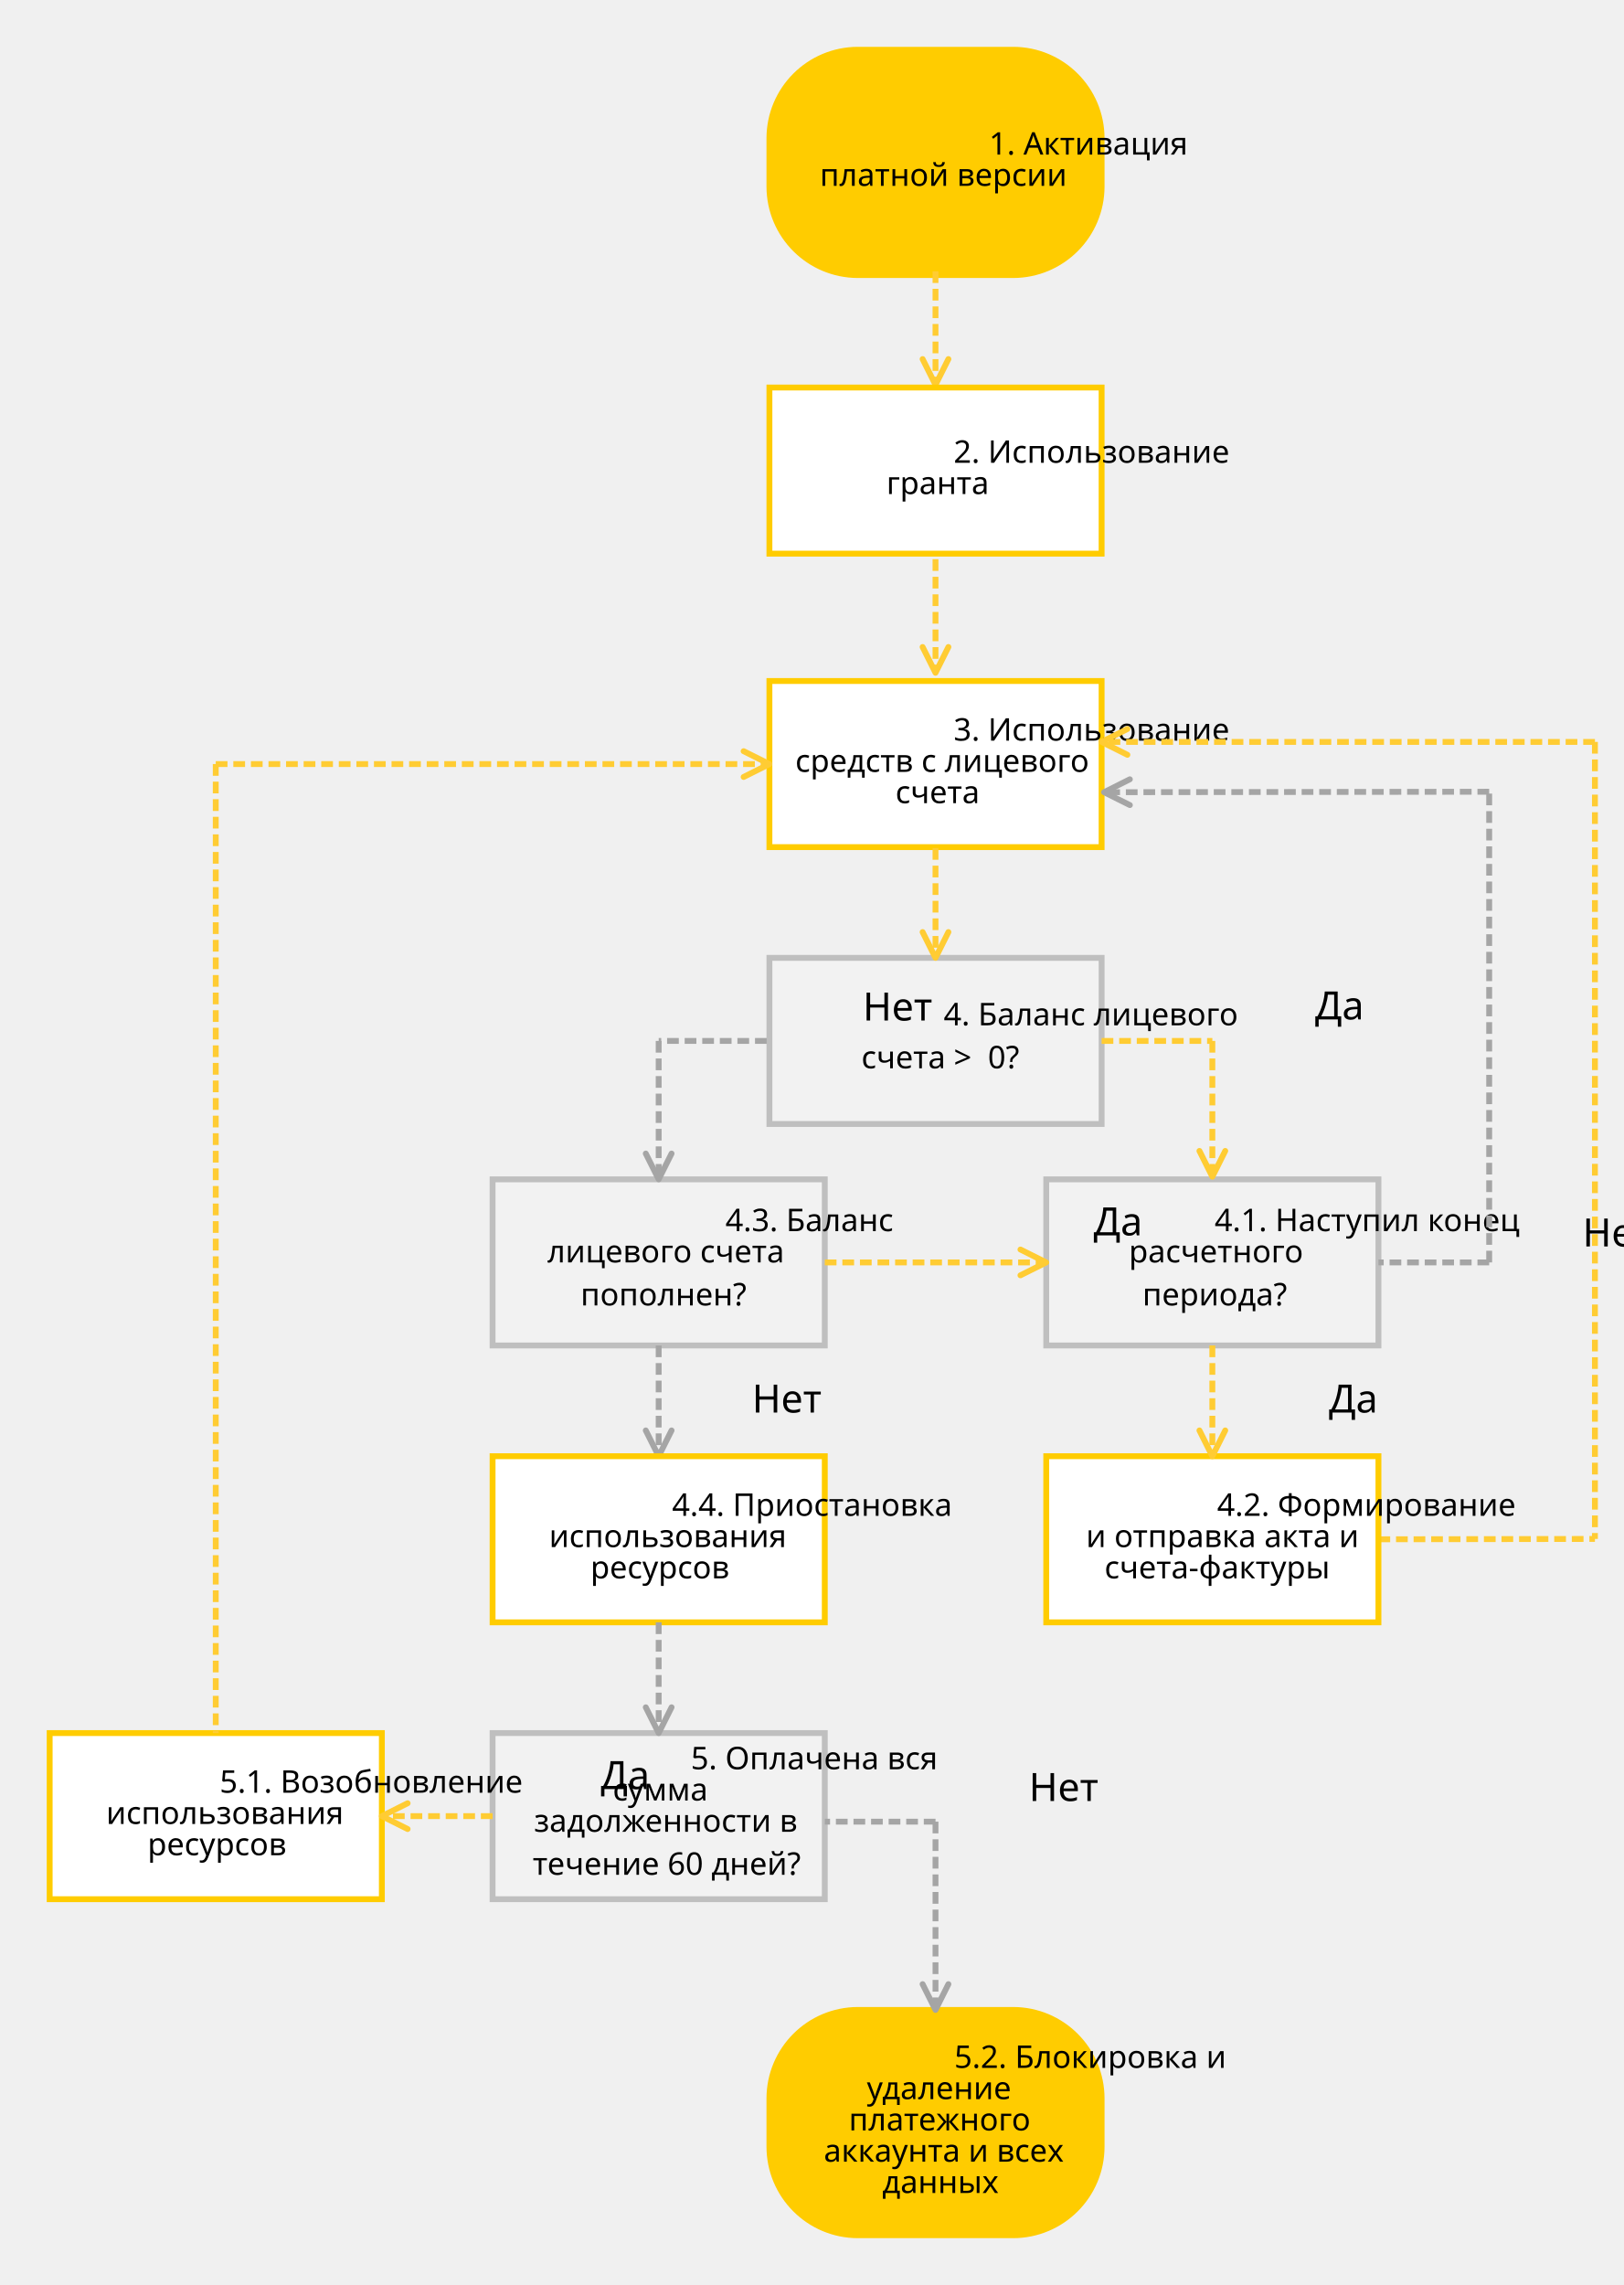
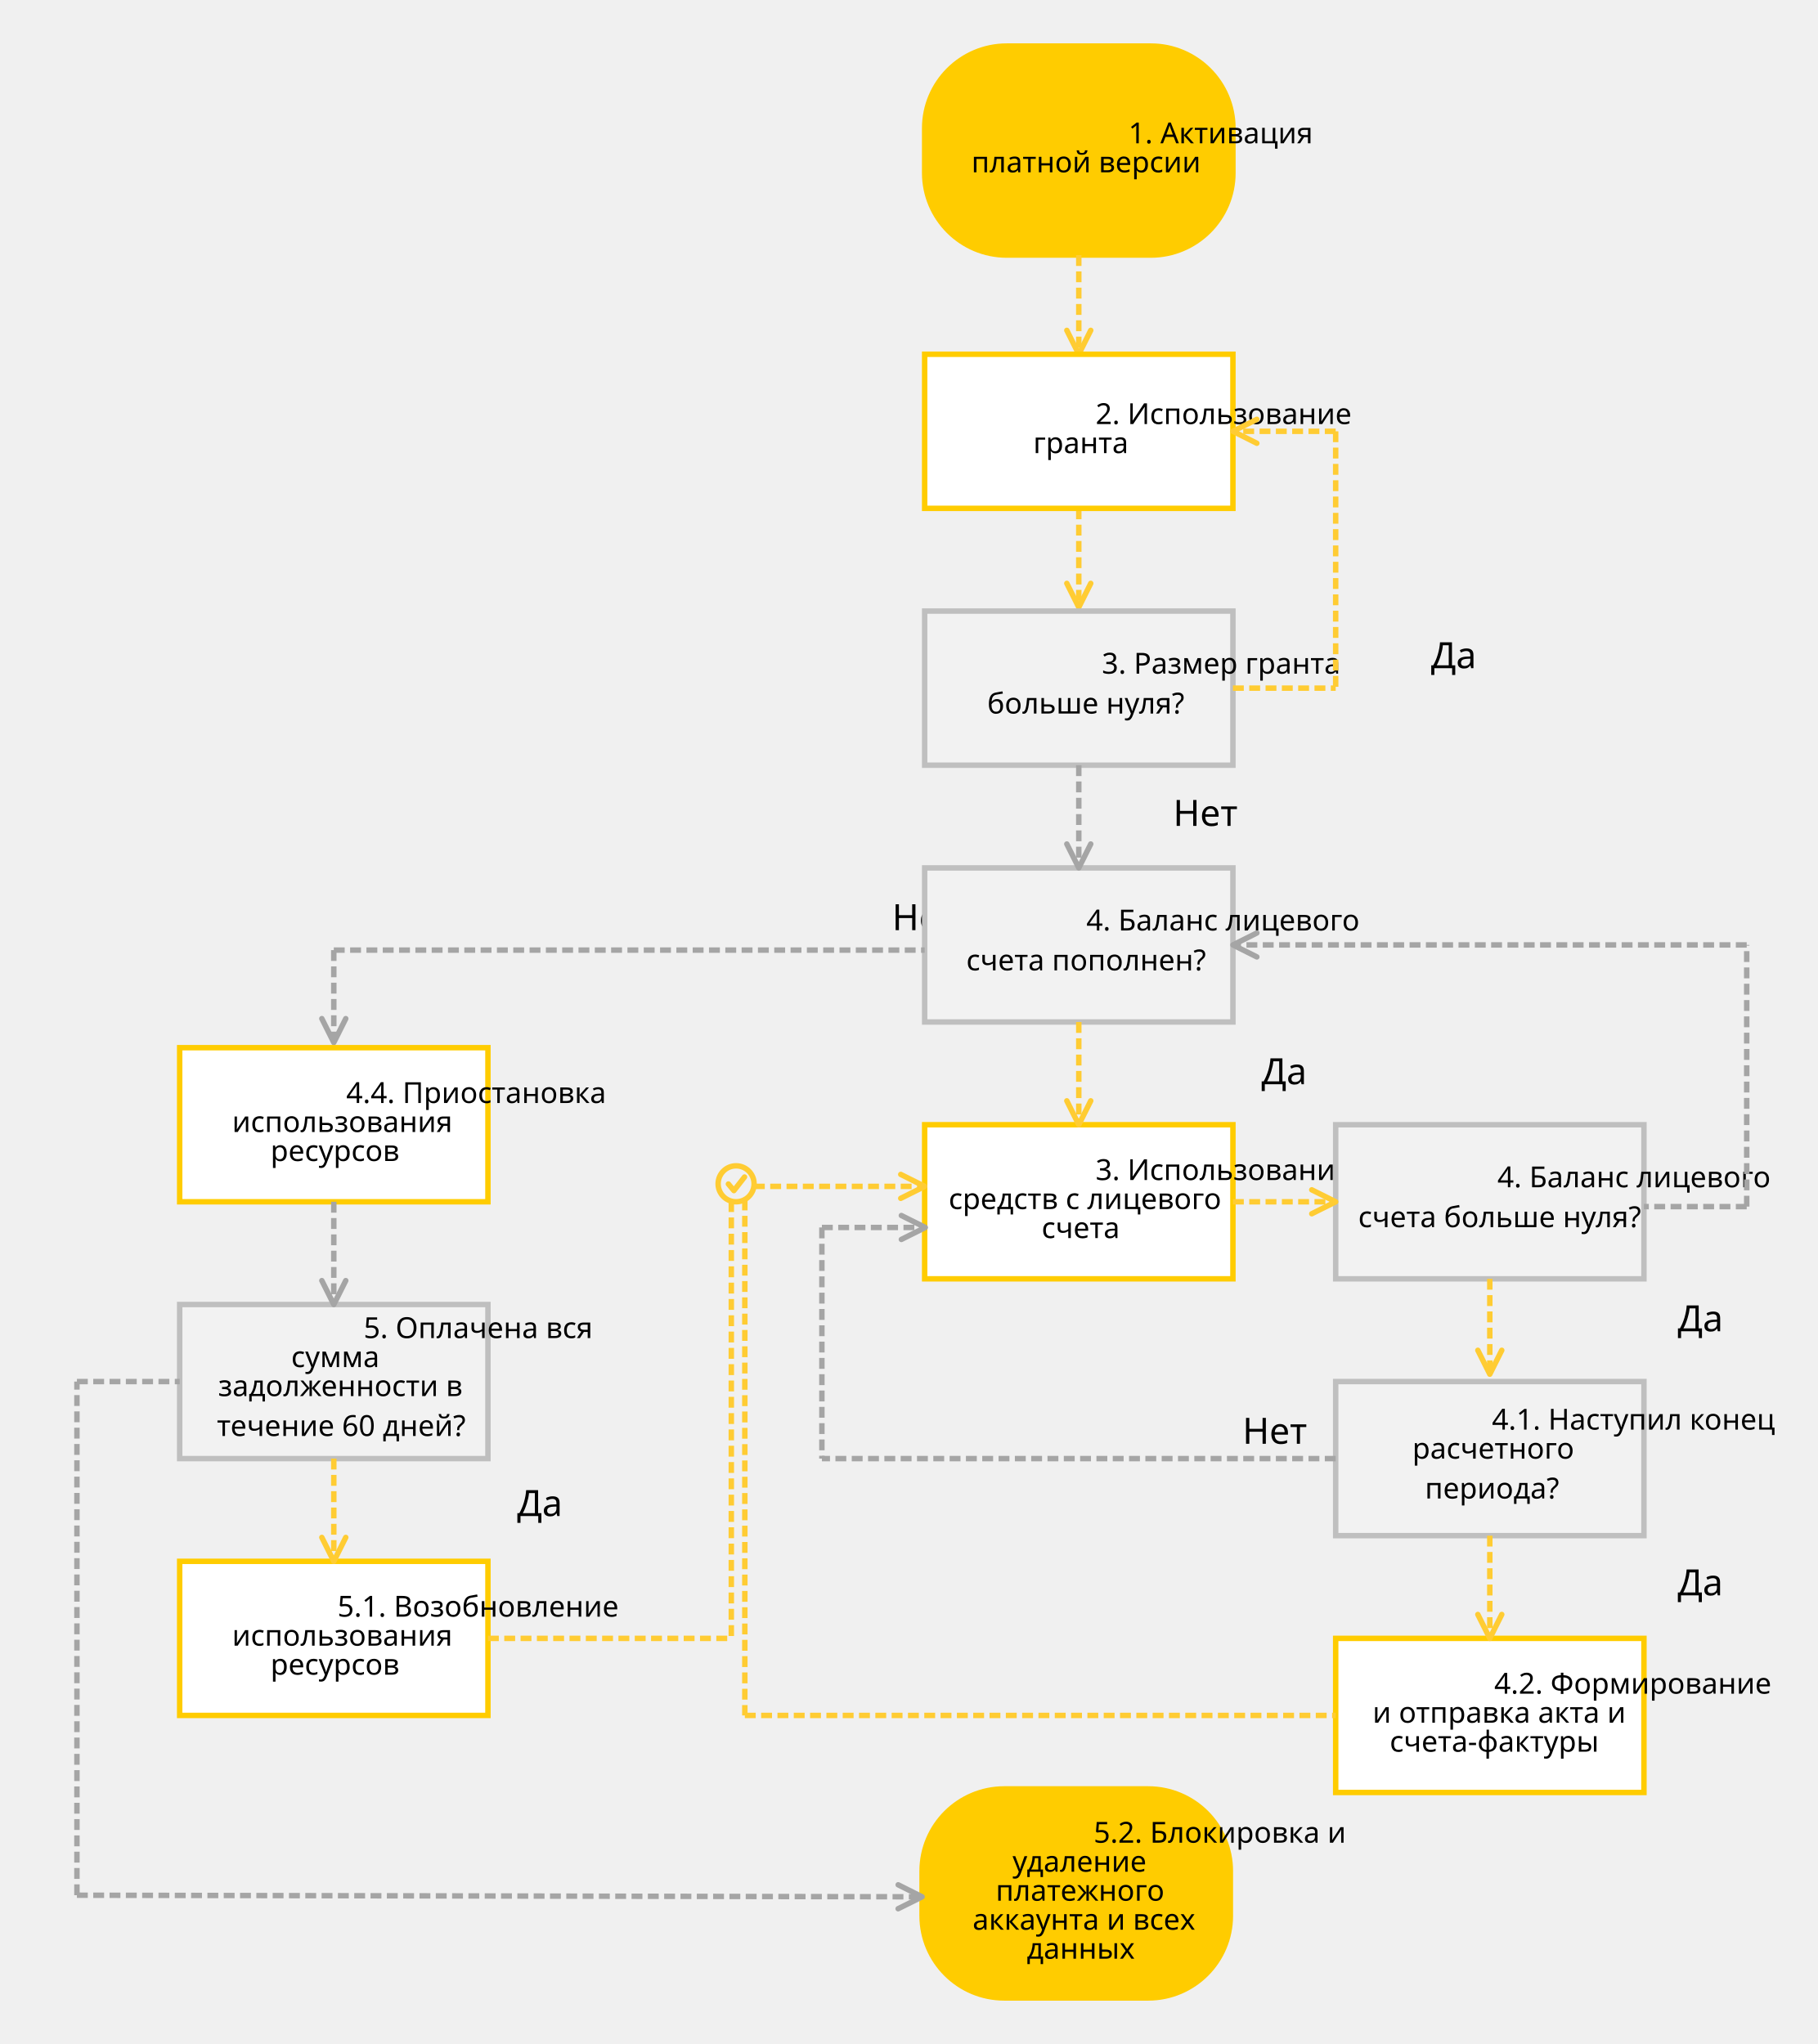
- <svg xmlns="http://www.w3.org/2000/svg" xmlns:ns1="http://schemas.microsoft.com/visio/2003/SVGExtensions/" xmlns:xlink="http://www.w3.org/1999/xlink" width="5.773in" height="8.123in" viewBox="0 0 415.671 584.827" xml:space="preserve" color-interpolation-filters="sRGB" class="st16">
+ <svg xmlns="http://www.w3.org/2000/svg" xmlns:ns1="http://schemas.microsoft.com/visio/2003/SVGExtensions/" xmlns:xlink="http://www.w3.org/1999/xlink" width="6.965in" height="7.833in" viewBox="0 0 501.503 564.007" xml:space="preserve" color-interpolation-filters="sRGB" class="st19">
  <ns1:documentProperties ns1:langID="1049" ns1:metric="true" ns1:viewMarkup="false">
    <ns1:userDefs>
      <ns1:ud ns1:nameU="msvConvertTheme" />
    </ns1:userDefs>
  </ns1:documentProperties>
  <style type="text/css">
	
		.st1 {fill:#ffffff;marker-end:url(#mrkr13-4);stroke:#ffcc00;stroke-linecap:butt;stroke-width:1.5}
		.st2 {fill:#ffcc00;fill-opacity:1;stroke:#ffcc00;stroke-opacity:1;stroke-width:0.373}
		.st3 {fill:#000000;font-family:Yandex Sans Text Light;font-size:0.667em}
		.st4 {font-size:1em}
		.st5 {fill:#ffcc00;marker-end:url(#mrkr13-4);stroke:#ffcc00;stroke-linecap:butt;stroke-width:1.5}
		.st6 {fill:#f2f2f2;marker-end:url(#mrkr13-16);stroke:#bfbfbf;stroke-linecap:butt;stroke-width:1.5}
		.st7 {fill:#bfbfbf;fill-opacity:1;stroke:#bfbfbf;stroke-opacity:1;stroke-width:0.373}
- 		.st8 {stroke:#ffcc33;stroke-dasharray:3,1.5;stroke-linecap:butt;stroke-width:1.5}
- 		.st9 {marker-end:url(#mrkr3-30);stroke:#ffcc33;stroke-dasharray:3,1.5;stroke-linecap:butt;stroke-width:1.5}
- 		.st10 {fill:#ffcc33;fill-opacity:1;stroke:#ffcc33;stroke-opacity:1;stroke-width:0.455}
- 		.st11 {fill:none;marker-end:url(#mrkr13-4);stroke:none;stroke-linecap:butt;stroke-width:1.5}
- 		.st12 {fill:#000000;font-family:Yandex Sans Text Light;font-size:0.833em}
- 		.st13 {stroke:#a5a5a5;stroke-dasharray:3,1.5;stroke-linecap:butt;stroke-width:1.5}
- 		.st14 {marker-end:url(#mrkr3-77);stroke:#a5a5a5;stroke-dasharray:3,1.5;stroke-linecap:butt;stroke-width:1.5}
- 		.st15 {fill:#a5a5a5;fill-opacity:1;stroke:#a5a5a5;stroke-opacity:1;stroke-width:0.455}
- 		.st16 {fill:none;fill-rule:evenodd;font-size:12px;overflow:visible;stroke-linecap:square;stroke-miterlimit:3}
+ 		.st8 {marker-end:url(#mrkr3-26);stroke:#ffcc33;stroke-dasharray:3,1.5;stroke-linecap:butt;stroke-width:1.5}
+ 		.st9 {fill:#ffcc33;fill-opacity:1;stroke:#ffcc33;stroke-opacity:1;stroke-width:0.455}
+ 		.st10 {fill:none;marker-end:url(#mrkr13-4);stroke:none;stroke-linecap:butt;stroke-width:1.5}
+ 		.st11 {fill:#000000;font-family:Yandex Sans Text Light;font-size:0.833em}
+ 		.st12 {marker-end:url(#mrkr3-75);stroke:#a5a5a5;stroke-dasharray:3,1.5;stroke-linecap:butt;stroke-width:1.5}
+ 		.st13 {fill:#a5a5a5;fill-opacity:1;stroke:#a5a5a5;stroke-opacity:1;stroke-width:0.455}
+ 		.st14 {stroke:#a5a5a5;stroke-dasharray:3,1.5;stroke-linecap:butt;stroke-width:1.5}
+ 		.st15 {stroke:#ffcc33;stroke-dasharray:3,1.5;stroke-linecap:butt;stroke-width:1.5}
+ 		.st16 {fill:none;stroke:#ffcc33;stroke-linecap:butt;stroke-width:1.5}
+ 		.st17 {fill:none}
+ 		.st18 {stroke:#ffcc33;stroke-linecap:round;stroke-linejoin:round;stroke-width:1.5}
+ 		.st19 {fill:none;fill-rule:evenodd;font-size:12px;overflow:visible;stroke-linecap:square;stroke-miterlimit:3}
	
	</style>
  <defs id="Patterns_And_Gradients">
-     <linearGradient id="grad0-22" x1="0" y1="0" x2="1" y2="0" gradientTransform="rotate(270 0.5 0.5)">
+     <linearGradient id="grad0-23" x1="0" y1="0" x2="1" y2="0" gradientTransform="rotate(270 0.5 0.5)">
      <stop offset="0" stop-color="#f2f2f2" stop-opacity="1" />
      <stop offset="1" stop-color="#ffffff" stop-opacity="1" />
    </linearGradient>
  </defs>
  <defs id="Markers">
    <g id="lend13">
      <path d="M 3 1 L 0 0 L 3 -1 L 3 1 " style="stroke:none" />
    </g>
    <marker id="mrkr13-4" class="st2" ns1:arrowType="13" ns1:arrowSize="2" ns1:setback="8.04" refX="-8.04" orient="auto" markerUnits="strokeWidth" overflow="visible">
      <use xlink:href="#lend13" transform="scale(-2.68,-2.68) " />
    </marker>
    <marker id="mrkr13-16" class="st7" ns1:arrowType="13" ns1:arrowSize="2" ns1:setback="8.04" refX="-8.04" orient="auto" markerUnits="strokeWidth" overflow="visible">
      <use xlink:href="#lend13" transform="scale(-2.68,-2.68) " />
    </marker>
    <g id="lend3">
      <path d="M 2 1 L 0 0 L 2 -1 " style="stroke-linecap:round;stroke-linejoin:round;fill:none" />
    </g>
-     <marker id="mrkr3-30" class="st10" ns1:arrowType="3" ns1:arrowSize="1" orient="auto" markerUnits="strokeWidth" overflow="visible">
+     <marker id="mrkr3-26" class="st9" ns1:arrowType="3" ns1:arrowSize="1" orient="auto" markerUnits="strokeWidth" overflow="visible">
      <use xlink:href="#lend3" transform="scale(-2.2,-2.2) " />
    </marker>
-     <marker id="mrkr3-77" class="st15" ns1:arrowType="3" ns1:arrowSize="1" orient="auto" markerUnits="strokeWidth" overflow="visible">
+     <marker id="mrkr3-75" class="st13" ns1:arrowType="3" ns1:arrowSize="1" orient="auto" markerUnits="strokeWidth" overflow="visible">
      <use xlink:href="#lend3" transform="scale(-2.2,-2.2) " />
    </marker>
  </defs>
  <g ns1:mID="0" ns1:index="1" ns1:groupContext="foregroundPage">
    <ns1:pageProperties ns1:drawingScale="0.0393701" ns1:pageScale="0.0393701" ns1:drawingUnits="24" ns1:shadowOffsetX="8.50394" ns1:shadowOffsetY="-8.50394" />
-     <g id="shape5-1" ns1:mID="5" ns1:groupContext="shape" transform="translate(196.964,-368.021)">
-       <ns1:textBlock ns1:margins="rect(4,4,4,4)" ns1:tabSpace="42.5197" />
-       <ns1:textRect cx="42.52" cy="563.568" width="85.04" height="42.52" />
-       <rect x="0" y="542.308" width="85.039" height="42.52" class="st1" />
-       <text x="9.69" y="557.57" class="st3" ns1:langID="1049">
+     <g id="shape5-1" ns1:mID="5" ns1:groupContext="shape" transform="translate(255.075,-211.138)">
+       <ns1:textBlock ns1:margins="rect(4,4,4,4)" ns1:tabSpace="42.5197" />
+       <ns1:textRect cx="42.52" cy="542.748" width="85.04" height="42.52" />
+       <rect x="0" y="521.488" width="85.039" height="42.52" class="st1" />
+       <text x="9.69" y="536.75" class="st3" ns1:langID="1049">
        <ns1:paragraph ns1:spLine="-1" ns1:horizAlign="1" />
        <ns1:tabList />3. Использование <tspan x="6.62" dy="1em" class="st4">средств с лицевого </tspan>
        <tspan x="32.26" dy="1em" class="st4">счета </tspan>
      </text>
    </g>
-     <g id="shape129-8" ns1:mID="129" ns1:groupContext="shape" transform="translate(196.964,-514.445)">
-       <ns1:textBlock ns1:margins="rect(4,4,4,4)" ns1:tabSpace="42.5197" />
-       <ns1:textRect cx="42.52" cy="555.992" width="85.04" height="57.67" />
-       <rect x="0" y="527.157" width="85.039" height="57.67" rx="22.677" ry="22.677" class="st5" />
-       <text x="18.76" y="553.99" class="st3" ns1:langID="1049">
+     <g id="shape129-8" ns1:mID="129" ns1:groupContext="shape" transform="translate(255.075,-493.625)">
+       <ns1:textBlock ns1:margins="rect(4,4,4,4)" ns1:tabSpace="42.5197" />
+       <ns1:textRect cx="42.52" cy="535.172" width="85.04" height="57.67" />
+       <rect x="0" y="506.337" width="85.039" height="57.67" rx="22.677" ry="22.677" class="st5" />
+       <text x="18.76" y="533.17" class="st3" ns1:langID="1049">
        <ns1:paragraph ns1:spLine="-1" ns1:horizAlign="1" />
        <ns1:tabList />1. Активация <tspan x="12.9" dy="1em" class="st4">платной версии</tspan>
      </text>
    </g>
-     <g id="shape168-13" ns1:mID="168" ns1:groupContext="shape" transform="translate(196.964,-297.154)">
-       <ns1:textBlock ns1:margins="rect(4,4,4,4)" ns1:tabSpace="42.5197" />
-       <ns1:textRect cx="42.52" cy="563.568" width="85.04" height="42.52" />
-       <rect x="0" y="542.308" width="85.039" height="42.52" class="st6" />
-       <text x="7.14" y="559.57" class="st3" ns1:langID="1049">
-         <ns1:paragraph ns1:spLine="-1" ns1:horizAlign="1" />
-         <ns1:tabList />4. Баланс лицевого <tspan x="23.54" dy="1.375em" class="st4">счета </tspan>&gt;  0?</text>
-     </g>
-     <g id="shape185-19" ns1:mID="185" ns1:groupContext="shape" transform="translate(351.94,-190.854) rotate(-0.0911153)">
-       <path d="M0 584.83 L55.42 584.83" class="st8" />
-     </g>
-     <g id="shape260-24" ns1:mID="260" ns1:groupContext="shape" transform="translate(824.311,69.4053) rotate(90)">
-       <path d="M0 584.83 L29.08 584.83" class="st9" />
-     </g>
-     <g id="shape262-31" ns1:mID="262" ns1:groupContext="shape" transform="translate(282.004,-318.414)">
-       <path d="M0 584.83 L28.35 584.83" class="st8" />
-     </g>
-     <g id="shape337-35" ns1:mID="337" ns1:groupContext="shape" transform="translate(267.83,-169.595)">
-       <ns1:textBlock ns1:margins="rect(4,4,4,4)" ns1:tabSpace="42.5197" />
-       <ns1:textRect cx="42.52" cy="563.568" width="85.04" height="42.52" />
-       <rect x="0" y="542.308" width="85.039" height="42.52" class="st1" />
-       <text x="6.27" y="557.57" class="st3" ns1:langID="1049">
+     <g id="shape168-13" ns1:mID="168" ns1:groupContext="shape" transform="translate(368.46,-211.138)">
+       <ns1:textBlock ns1:margins="rect(4,4,4,4)" ns1:tabSpace="42.5197" />
+       <ns1:textRect cx="42.52" cy="542.748" width="85.04" height="42.52" />
+       <rect x="0" y="521.488" width="85.039" height="42.52" class="st6" />
+       <text x="7.14" y="538.75" class="st3" ns1:langID="1049">
+         <ns1:paragraph ns1:spLine="-1" ns1:horizAlign="1" />
+         <ns1:tabList />4. Баланс лицевого <tspan x="6.22" dy="1.375em" class="st4">счета больше нуля</tspan>?</text>
+     </g>
+     <g id="shape260-19" ns1:mID="260" ns1:groupContext="shape" transform="translate(861.602,70.3827) rotate(90)">
+       <path d="M0 564.01 L27.37 564.01" class="st8" />
+     </g>
+     <g id="shape337-27" ns1:mID="337" ns1:groupContext="shape" transform="translate(368.46,-69.4053)">
+       <ns1:textBlock ns1:margins="rect(4,4,4,4)" ns1:tabSpace="42.5197" />
+       <ns1:textRect cx="42.52" cy="542.748" width="85.04" height="42.52" />
+       <rect x="0" y="521.488" width="85.039" height="42.52" class="st1" />
+       <text x="6.27" y="536.75" class="st3" ns1:langID="1049">
        <ns1:paragraph ns1:spLine="-1" ns1:horizAlign="1" />
        <ns1:tabList />4.2. Формирование <tspan x="10.18" dy="1em" class="st4">и отправка акта и </tspan>
        <tspan x="14.91" dy="1em" class="st4">счета</tspan>-фактуры</text>
    </g>
-     <g id="shape350-41" ns1:mID="350" ns1:groupContext="shape" transform="translate(126.098,-240.461)">
-       <ns1:textBlock ns1:margins="rect(4,4,4,4)" ns1:tabSpace="42.5197" />
-       <ns1:textRect cx="42.52" cy="563.568" width="85.04" height="42.52" />
-       <rect x="0" y="542.308" width="85.039" height="42.52" class="st6" />
-       <text x="22.14" y="555.57" class="st3" ns1:langID="1049">
-         <ns1:paragraph ns1:spLine="-1" ns1:horizAlign="1" />
-         <ns1:tabList />4.3. Баланс <tspan x="14.01" dy="1em" class="st4">лицевого счета </tspan>
-         <tspan x="22.52" dy="1.375em" class="st4">пополнен</tspan>?</text>
-     </g>
-     <g id="shape355-47" ns1:mID="355" ns1:groupContext="shape" transform="translate(267.83,-240.461)">
-       <ns1:textBlock ns1:margins="rect(4,4,4,4)" ns1:tabSpace="42.5197" />
-       <ns1:textRect cx="42.52" cy="563.568" width="85.04" height="42.52" />
-       <rect x="0" y="542.308" width="85.039" height="42.52" class="st6" />
-       <text x="5.63" y="555.57" class="st3" ns1:langID="1049">
+     <g id="shape355-33" ns1:mID="355" ns1:groupContext="shape" transform="translate(368.46,-140.271)">
+       <ns1:textBlock ns1:margins="rect(4,4,4,4)" ns1:tabSpace="42.5197" />
+       <ns1:textRect cx="42.52" cy="542.748" width="85.04" height="42.52" />
+       <rect x="0" y="521.488" width="85.039" height="42.52" class="st6" />
+       <text x="5.63" y="534.75" class="st3" ns1:langID="1049">
        <ns1:paragraph ns1:spLine="-1" ns1:horizAlign="1" />
        <ns1:tabList />4.1. Наступил конец <tspan x="21.14" dy="1em" class="st4">расчетного </tspan>
        <tspan x="24.62" dy="1.375em" class="st4">периода</tspan>?</text>
    </g>
-     <g id="shape357-53" ns1:mID="357" ns1:groupContext="shape" transform="translate(824.311,217.05) rotate(90)">
-       <path d="M0 584.83 L28.1 584.83" class="st9" />
-     </g>
-     <g id="shape367-59" ns1:mID="367" ns1:groupContext="shape" transform="translate(168.618,-316.997)">
-       <ns1:textBlock ns1:margins="rect(4,4,4,4)" ns1:tabSpace="42.5197" />
-       <ns1:textRect cx="14.173" cy="575.19" width="28.35" height="19.276" />
-       <rect x="0" y="565.552" width="28.346" height="19.276" class="st11" />
-       <text x="5.48" y="578.19" class="st12" ns1:langID="1049">
-         <ns1:paragraph ns1:horizAlign="1" />
-         <ns1:tabList />Нет</text>
-     </g>
-     <g id="shape368-63" ns1:mID="368" ns1:groupContext="shape" transform="translate(282.004,-285.816)">
-       <ns1:textBlock ns1:margins="rect(4,4,4,4)" ns1:tabSpace="42.5197" />
-       <ns1:textRect cx="14.173" cy="543.725" width="28.35" height="82.205" />
-       <rect x="0" y="502.623" width="28.346" height="82.205" class="st11" />
-       <text x="7.87" y="546.73" class="st12" ns1:langID="1049">
-         <ns1:paragraph ns1:horizAlign="1" />
-         <ns1:tabList />Да</text>
-     </g>
-     <g id="shape370-67" ns1:mID="370" ns1:groupContext="shape" transform="translate(196.271,851.241) rotate(180)">
-       <path d="M0 584.83 L27.65 584.83" class="st13" />
-     </g>
-     <g id="shape378-71" ns1:mID="378" ns1:groupContext="shape" transform="translate(753.445,266.413) rotate(90)">
-       <path d="M0 584.83 L35.43 584.83" class="st14" />
-     </g>
-     <g id="shape382-78" ns1:mID="382" ns1:groupContext="shape" transform="translate(-203.611,323.106) rotate(-90)">
-       <path d="M0 584.83 L120.47 584.83" class="st13" />
-     </g>
-     <g id="shape384-82" ns1:mID="384" ns1:groupContext="shape" transform="translate(342.24,-226.288)">
-       <ns1:textBlock ns1:margins="rect(4,4,4,4)" ns1:tabSpace="42.5197" />
-       <ns1:textRect cx="24.803" cy="542.308" width="49.61" height="85.039" />
-       <rect x="0" y="499.788" width="49.606" height="85.039" class="st11" />
-       <text x="16.11" y="545.31" class="st12" ns1:langID="1049">
-         <ns1:paragraph ns1:horizAlign="1" />
-         <ns1:tabList />Нет</text>
-     </g>
-     <g id="shape390-86" ns1:mID="390" ns1:groupContext="shape" transform="translate(993.119,189.878) rotate(90)">
-       <path d="M0 584.83 L204.01 584.83" class="st8" />
-     </g>
-     <g id="shape396-90" ns1:mID="396" ns1:groupContext="shape" transform="translate(253.657,-178.524)">
-       <ns1:textBlock ns1:margins="rect(4,4,4,4)" ns1:tabSpace="42.5197" />
-       <ns1:textRect cx="46.063" cy="537.064" width="92.13" height="95.528" />
-       <rect x="0" y="489.3" width="92.126" height="95.528" class="st11" />
-       <text x="39.76" y="540.06" class="st12" ns1:langID="1049">
-         <ns1:paragraph ns1:horizAlign="1" />
-         <ns1:tabList />Да</text>
-     </g>
-     <g id="shape401-94" ns1:mID="401" ns1:groupContext="shape" transform="translate(408.291,774.705) rotate(180)">
-       <path d="M0 584.83 L126.29 584.83" class="st9" />
-     </g>
-     <g id="shape406-100" ns1:mID="406" ns1:groupContext="shape" transform="translate(895.178,344.366) rotate(90)">
-       <path d="M0 584.83 L28.35 584.83" class="st9" />
-     </g>
-     <g id="shape409-106" ns1:mID="409" ns1:groupContext="shape" transform="translate(381.216,907.933) rotate(180)">
-       <path d="M0 584.83 L28.35 584.83" class="st13" />
-     </g>
-     <g id="shape411-110" ns1:mID="411" ns1:groupContext="shape" transform="translate(381.938,787.461) rotate(179.929)">
-       <path d="M0 584.83 L98.58 584.83" class="st14" />
-     </g>
-     <g id="shape415-116" ns1:mID="415" ns1:groupContext="shape" transform="translate(895.178,266.413) rotate(90)">
-       <path d="M0 584.83 L34.76 584.83" class="st9" />
-     </g>
-     <g id="shape431-122" ns1:mID="431" ns1:groupContext="shape" transform="translate(203.201,-240.461)">
-       <ns1:textBlock ns1:margins="rect(4,4,4,4)" ns1:tabSpace="42.5197" />
-       <ns1:textRect cx="36.283" cy="553.646" width="72.57" height="62.362" />
-       <rect x="0" y="522.465" width="72.567" height="62.362" class="st11" />
-       <text x="29.98" y="556.65" class="st12" ns1:langID="1049">
-         <ns1:paragraph ns1:horizAlign="1" />
-         <ns1:tabList />Да</text>
-     </g>
-     <g id="shape435-126" ns1:mID="435" ns1:groupContext="shape" transform="translate(140.271,-216.65)">
-       <ns1:textBlock ns1:margins="rect(4,4,4,4)" ns1:tabSpace="42.5197" />
-       <ns1:textRect cx="14.173" cy="575.19" width="28.35" height="19.276" />
-       <rect x="0" y="565.552" width="28.346" height="19.276" class="st11" />
-       <text x="5.48" y="578.19" class="st12" ns1:langID="1049">
-         <ns1:paragraph ns1:horizAlign="1" />
-         <ns1:tabList />Нет</text>
-     </g>
-     <g id="shape438-130" ns1:mID="438" ns1:groupContext="shape" transform="translate(753.445,344.366) rotate(90)">
-       <path d="M0 584.83 L28.35 584.83" class="st14" />
-     </g>
-     <g id="shape440-136" ns1:mID="440" ns1:groupContext="shape" transform="translate(126.098,-169.595)">
-       <ns1:textBlock ns1:margins="rect(4,4,4,4)" ns1:tabSpace="42.5197" />
-       <ns1:textRect cx="42.52" cy="563.568" width="85.04" height="42.52" />
-       <rect x="0" y="542.308" width="85.039" height="42.52" class="st1" />
-       <text x="8.48" y="557.57" class="st3" ns1:langID="1049">
-         <ns1:paragraph ns1:spLine="-1" ns1:horizAlign="1" />
-         <ns1:tabList />4.4. Приостановка <tspan x="14.46" dy="1em" class="st4">использования </tspan>
-         <tspan x="25.05" dy="1em" class="st4">ресурсов</tspan>
-       </text>
-     </g>
-     <g id="shape441-142" ns1:mID="441" ns1:groupContext="shape" transform="translate(126.098,-98.7292)">
-       <ns1:textBlock ns1:margins="rect(4,4,4,4)" ns1:tabSpace="42.5197" />
-       <ns1:textRect cx="42.52" cy="563.568" width="85.04" height="42.52" />
-       <rect x="0" y="542.308" width="85.039" height="42.52" class="st6" />
-       <text x="13.29" y="551.57" class="st3" ns1:langID="1049">
-         <ns1:paragraph ns1:spLine="-1" ns1:horizAlign="1" />
-         <ns1:tabList />5.<tspan class="st4" ns1:langID="1033"> </tspan>Оплачена вся <tspan x="30.76" dy="1em" class="st4">сумма </tspan>
-         <tspan x="10.63" dy="1em" class="st4">задолженности в </tspan>
-         <tspan x="10.27" dy="1.375em" class="st4">течение </tspan>60 дней?</text>
-     </g>
-     <g id="shape442-150" ns1:mID="442" ns1:groupContext="shape" transform="translate(12.7124,-98.7292)">
-       <ns1:textBlock ns1:margins="rect(4,4,4,4)" ns1:tabSpace="42.5197" />
-       <ns1:textRect cx="42.52" cy="563.568" width="85.04" height="42.52" />
-       <rect x="0" y="542.308" width="85.039" height="42.52" class="st1" />
-       <text x="6.07" y="557.57" class="st3" ns1:langID="1049">
+     <g id="shape357-39" ns1:mID="357" ns1:groupContext="shape" transform="translate(340.114,-232.397)">
+       <path d="M0 564.01 L28.35 564.01" class="st8" />
+     </g>
+     <g id="shape367-45" ns1:mID="367" ns1:groupContext="shape" transform="translate(190.303,-300.712)">
+       <ns1:textBlock ns1:margins="rect(4,4,4,4)" ns1:tabSpace="42.5197" />
+       <ns1:textRect cx="17.716" cy="554.37" width="35.44" height="19.276" />
+       <rect x="0" y="544.732" width="35.433" height="19.276" class="st10" />
+       <text x="9.02" y="557.37" class="st11" ns1:langID="1049">
+         <ns1:paragraph ns1:horizAlign="1" />
+         <ns1:tabList />Нет</text>
+     </g>
+     <g id="shape415-49" ns1:mID="415" ns1:groupContext="shape" transform="translate(974.987,352.87) rotate(90)">
+       <path d="M0 564.01 L26.32 564.01" class="st8" />
+     </g>
+     <g id="shape442-55" ns1:mID="442" ns1:groupContext="shape" transform="translate(49.5627,-90.6651)">
+       <ns1:textBlock ns1:margins="rect(4,4,4,4)" ns1:tabSpace="42.5197" />
+       <ns1:textRect cx="42.52" cy="542.748" width="85.04" height="42.52" />
+       <rect x="0" y="521.488" width="85.039" height="42.52" class="st1" />
+       <text x="6.07" y="536.75" class="st3" ns1:langID="1049">
        <ns1:paragraph ns1:spLine="-1" ns1:horizAlign="1" />
        <ns1:tabList />5.1. Возобновление <tspan x="14.46" dy="1em" class="st4">использования </tspan>
        <tspan x="25.05" dy="1em" class="st4">ресурсов</tspan>
      </text>
    </g>
-     <g id="shape443-156" ns1:mID="443" ns1:groupContext="shape" transform="translate(196.964,-12.7124)">
-       <ns1:textBlock ns1:margins="rect(4,4,4,4)" ns1:tabSpace="42.5197" />
-       <ns1:textRect cx="42.52" cy="555.992" width="85.04" height="57.67" />
-       <rect x="0" y="527.157" width="85.039" height="57.67" rx="22.677" ry="22.677" class="st5" />
-       <text x="9.87" y="541.99" class="st3" ns1:langID="1049">
+     <g id="shape443-61" ns1:mID="443" ns1:groupContext="shape" transform="translate(254.366,-12.7124)">
+       <ns1:textBlock ns1:margins="rect(4,4,4,4)" ns1:tabSpace="42.5197" />
+       <ns1:textRect cx="42.52" cy="535.172" width="85.04" height="57.67" />
+       <rect x="0" y="506.337" width="85.039" height="57.67" rx="22.677" ry="22.677" class="st5" />
+       <text x="9.87" y="521.17" class="st3" ns1:langID="1049">
        <ns1:paragraph ns1:spLine="-1" ns1:horizAlign="1" />
        <ns1:tabList />5.2. Блокировка и <tspan x="24.94" dy="1em" class="st4">удаление </tspan>
        <tspan x="20.32" dy="1em" class="st4">платежного </tspan>
        <tspan x="13.92" dy="1em" class="st4">аккаунта и всех </tspan>
        <tspan x="28.89" dy="1em" class="st4">данных</tspan>
      </text>
    </g>
-     <g id="shape444-164" ns1:mID="444" ns1:groupContext="shape" transform="translate(126.098,1049.67) rotate(180)">
-       <path d="M0 584.83 L28.35 584.83" class="st9" />
-     </g>
-     <g id="shape445-170" ns1:mID="445" ns1:groupContext="shape" transform="translate(753.445,415.232) rotate(90)">
-       <path d="M0 584.83 L28.35 584.83" class="st14" />
-     </g>
-     <g id="shape446-176" ns1:mID="446" ns1:groupContext="shape" transform="translate(43.8935,-101.564)">
-       <ns1:textBlock ns1:margins="rect(4,4,4,4)" ns1:tabSpace="42.5197" />
-       <ns1:textRect cx="69.449" cy="556.481" width="138.9" height="56.693" />
-       <rect x="0" y="528.134" width="138.898" height="56.693" class="st11" />
-       <text x="63.14" y="559.48" class="st12" ns1:langID="1049">
-         <ns1:paragraph ns1:horizAlign="1" />
-         <ns1:tabList />Да</text>
-     </g>
-     <g id="shape448-180" ns1:mID="448" ns1:groupContext="shape" transform="translate(824.311,466.256) rotate(90)">
-       <path d="M0 584.83 L48.19 584.83" class="st14" />
-     </g>
-     <g id="shape450-186" ns1:mID="450" ns1:groupContext="shape" transform="translate(239.484,1051.08) rotate(180)">
-       <path d="M0 584.83 L28.35 584.83" class="st13" />
-     </g>
-     <g id="shape451-190" ns1:mID="451" ns1:groupContext="shape" transform="translate(202.634,-112.492)">
-       <ns1:textBlock ns1:margins="rect(4,4,4,4)" ns1:tabSpace="42.5197" />
-       <ns1:textRect cx="22.677" cy="570.449" width="45.36" height="28.757" />
-       <rect x="0" y="556.07" width="45.354" height="28.757" class="st11" />
-       <text x="13.98" y="573.45" class="st12" ns1:langID="1049">
-         <ns1:paragraph ns1:horizAlign="1" />
-         <ns1:tabList />Нет</text>
-     </g>
-     <g id="shape456-194" ns1:mID="456" ns1:groupContext="shape" transform="translate(640.059,195.547) rotate(90)">
-       <path d="M0 584.83 L248.03 584.83" class="st8" />
-     </g>
-     <g id="shape457-198" ns1:mID="457" ns1:groupContext="shape" transform="translate(211.138,-261.721)">
-       <path d="M0 584.83 L56.69 584.83" class="st9" />
-     </g>
-     <g id="shape458-204" ns1:mID="458" ns1:groupContext="shape" transform="translate(55.232,-389.28)">
-       <path d="M0 584.83 L141.73 584.83" class="st9" />
-     </g>
-     <g id="shape459-210" ns1:mID="459" ns1:groupContext="shape" transform="translate(824.311,143.106) rotate(90)">
-       <path d="M0 584.83 L29.08 584.83" class="st9" />
-     </g>
-     <g id="shape460-216" ns1:mID="460" ns1:groupContext="shape" transform="translate(196.964,-443.139)">
-       <ns1:textBlock ns1:margins="rect(4,4,4,4)" ns1:tabSpace="42.5197" />
-       <ns1:textRect cx="42.52" cy="563.568" width="85.04" height="42.52" />
-       <rect x="0" y="542.308" width="85.039" height="42.52" class="st1" />
-       <text x="9.69" y="561.57" class="st3" ns1:langID="1049">
+     <g id="shape448-69" ns1:mID="448" ns1:groupContext="shape" transform="translate(22.2803,-41.0578) rotate(0.108094)">
+       <path d="M0 564.01 L233.15 564.01" class="st12" />
+     </g>
+     <g id="shape450-76" ns1:mID="450" ns1:groupContext="shape" transform="translate(-542.791,522.949) rotate(-90)">
+       <path d="M0 564.01 L141.73 564.01" class="st14" />
+     </g>
+     <g id="shape451-80" ns1:mID="451" ns1:groupContext="shape" transform="translate(12.7124,-175.294)">
+       <ns1:textBlock ns1:margins="rect(4,4,4,4)" ns1:tabSpace="42.5197" />
+       <ns1:textRect cx="22.677" cy="549.629" width="45.36" height="28.757" />
+       <rect x="0" y="535.25" width="45.354" height="28.757" class="st10" />
+       <text x="13.98" y="552.63" class="st11" ns1:langID="1049">
+         <ns1:paragraph ns1:horizAlign="1" />
+         <ns1:tabList />Нет</text>
+     </g>
+     <g id="shape456-84" ns1:mID="456" ns1:groupContext="shape" transform="translate(769.476,330.986) rotate(90)">
+       <path d="M0 564.01 L142.36 564.01" class="st15" />
+     </g>
+     <g id="shape458-88" ns1:mID="458" ns1:groupContext="shape" transform="translate(974.987,423.736) rotate(90)">
+       <path d="M0 564.01 L28.35 564.01" class="st8" />
+     </g>
+     <g id="shape459-94" ns1:mID="459" ns1:groupContext="shape" transform="translate(861.602,140.271) rotate(90)">
+       <path d="M0 564.01 L27.3 564.01" class="st8" />
+     </g>
+     <g id="shape460-100" ns1:mID="460" ns1:groupContext="shape" transform="translate(255.075,-423.736)">
+       <ns1:textBlock ns1:margins="rect(4,4,4,4)" ns1:tabSpace="42.5197" />
+       <ns1:textRect cx="42.52" cy="542.748" width="85.04" height="42.52" />
+       <rect x="0" y="521.488" width="85.039" height="42.52" class="st1" />
+       <text x="9.69" y="540.75" class="st3" ns1:langID="1049">
        <ns1:paragraph ns1:spLine="-1" ns1:horizAlign="1" />
        <ns1:tabList />2. Использование <tspan x="29.95" dy="1em" class="st4">гранта</tspan>
      </text>
+     </g>
+     <g id="shape485-105" ns1:mID="485" ns1:groupContext="shape" transform="translate(255.075,-352.87)">
+       <ns1:textBlock ns1:margins="rect(4,4,4,4)" ns1:tabSpace="42.5197" />
+       <ns1:textRect cx="42.52" cy="542.748" width="85.04" height="42.52" />
+       <rect x="0" y="521.488" width="85.039" height="42.52" class="st6" />
+       <text x="11.42" y="538.75" class="st3" ns1:langID="1049">
+         <ns1:paragraph ns1:spLine="-1" ns1:horizAlign="1" />
+         <ns1:tabList />3. Размер гранта <tspan x="17.26" dy="1.375em" class="st4">больше нуля</tspan>?</text>
+     </g>
+     <g id="shape486-110" ns1:mID="486" ns1:groupContext="shape" transform="translate(340.114,-374.13)">
+       <path d="M0 564.01 L28.35 564.01" class="st15" />
+     </g>
+     <g id="shape487-114" ns1:mID="487" ns1:groupContext="shape" transform="translate(340.114,-341.531)">
+       <ns1:textBlock ns1:margins="rect(4,4,4,4)" ns1:tabSpace="42.5197" />
+       <ns1:textRect cx="14.173" cy="522.905" width="28.35" height="82.205" />
+       <rect x="0" y="481.803" width="28.346" height="82.205" class="st10" />
+       <text x="7.87" y="525.91" class="st11" ns1:langID="1049">
+         <ns1:paragraph ns1:horizAlign="1" />
+         <ns1:tabList />Да</text>
+     </g>
+     <g id="shape488-118" ns1:mID="488" ns1:groupContext="shape" transform="translate(368.46,683.019) rotate(180)">
+       <path d="M0 564.01 L28.35 564.01" class="st8" />
+     </g>
+     <g id="shape489-124" ns1:mID="489" ns1:groupContext="shape" transform="translate(932.468,119.012) rotate(90)">
+       <path d="M0 564.01 L70.87 564.01" class="st15" />
+     </g>
+     <g id="shape490-128" ns1:mID="490" ns1:groupContext="shape" transform="translate(255.075,-282.004)">
+       <ns1:textBlock ns1:margins="rect(4,4,4,4)" ns1:tabSpace="42.5197" />
+       <ns1:textRect cx="42.52" cy="542.748" width="85.04" height="42.52" />
+       <rect x="0" y="521.488" width="85.039" height="42.52" class="st6" />
+       <text x="7.14" y="538.75" class="st3" ns1:langID="1049">
+         <ns1:paragraph ns1:spLine="-1" ns1:horizAlign="1" />
+         <ns1:tabList />4. Баланс лицевого <tspan x="11.48" dy="1.375em" class="st4">счета пополнен</tspan>?</text>
+     </g>
+     <g id="shape491-133" ns1:mID="491" ns1:groupContext="shape" transform="translate(269.248,-327.358)">
+       <ns1:textBlock ns1:margins="rect(4,4,4,4)" ns1:tabSpace="42.5197" />
+       <ns1:textRect cx="16.299" cy="552.244" width="32.6" height="23.528" />
+       <rect x="0" y="540.48" width="32.598" height="23.528" class="st10" />
+       <text x="7.6" y="555.24" class="st11" ns1:langID="1049">
+         <ns1:paragraph ns1:horizAlign="1" />
+         <ns1:tabList />Нет</text>
+     </g>
+     <g id="shape492-137" ns1:mID="492" ns1:groupContext="shape" transform="translate(861.602,211.138) rotate(90)">
+       <path d="M0 564.01 L28.35 564.01" class="st12" />
+     </g>
+     <g id="shape495-143" ns1:mID="495" ns1:groupContext="shape" transform="translate(656.09,262.161) rotate(90)">
+       <path d="M0 564.01 L25.51 564.01" class="st12" />
+     </g>
+     <g id="shape496-149" ns1:mID="496" ns1:groupContext="shape" transform="translate(92.0824,-301.846)">
+       <path d="M0 564.01 L162.99 564.01" class="st14" />
+     </g>
+     <g id="shape497-153" ns1:mID="497" ns1:groupContext="shape" transform="translate(49.5627,-232.397)">
+       <ns1:textBlock ns1:margins="rect(4,4,4,4)" ns1:tabSpace="42.5197" />
+       <ns1:textRect cx="42.52" cy="542.748" width="85.04" height="42.52" />
+       <rect x="0" y="521.488" width="85.039" height="42.52" class="st1" />
+       <text x="8.48" y="536.75" class="st3" ns1:langID="1049">
+         <ns1:paragraph ns1:spLine="-1" ns1:horizAlign="1" />
+         <ns1:tabList />4.4. Приостановка <tspan x="14.46" dy="1em" class="st4">использования </tspan>
+         <tspan x="25.05" dy="1em" class="st4">ресурсов</tspan>
+       </text>
+     </g>
+     <g id="shape499-159" ns1:mID="499" ns1:groupContext="shape" transform="translate(289.09,-226.728)">
+       <ns1:textBlock ns1:margins="rect(4,4,4,4)" ns1:tabSpace="42.5197" />
+       <ns1:textRect cx="18.425" cy="522.905" width="36.86" height="82.205" />
+       <rect x="0" y="481.803" width="36.85" height="82.205" class="st10" />
+       <text x="12.12" y="525.91" class="st11" ns1:langID="1049">
+         <ns1:paragraph ns1:horizAlign="1" />
+         <ns1:tabList />Да</text>
+     </g>
+     <g id="shape500-163" ns1:mID="500" ns1:groupContext="shape" transform="translate(861.602,282.004) rotate(90)">
+       <path d="M0 564.01 L28.35 564.01" class="st8" />
+     </g>
+     <g id="shape505-169" ns1:mID="505" ns1:groupContext="shape" transform="translate(408.172,-157.144)">
+       <ns1:textBlock ns1:margins="rect(4,4,4,4)" ns1:tabSpace="42.5197" />
+       <ns1:textRect cx="14.173" cy="521.488" width="28.35" height="85.039" />
+       <rect x="0" y="478.968" width="28.346" height="85.039" class="st10" />
+       <text x="7.87" y="524.49" class="st11" ns1:langID="1049">
+         <ns1:paragraph ns1:horizAlign="1" />
+         <ns1:tabList />Да</text>
+     </g>
+     <g id="shape507-173" ns1:mID="507" ns1:groupContext="shape" transform="translate(790.735,338.697) rotate(90)">
+       <path d="M0 564.01 L63.78 564.01" class="st14" />
+     </g>
+     <g id="shape508-177" ns1:mID="508" ns1:groupContext="shape" transform="translate(368.46,966.484) rotate(180)">
+       <path d="M0 564.01 L141.73 564.01" class="st14" />
+     </g>
+     <g id="shape511-181" ns1:mID="511" ns1:groupContext="shape" transform="translate(49.5627,-161.531)">
+       <ns1:textBlock ns1:margins="rect(4,4,4,4)" ns1:tabSpace="42.5197" />
+       <ns1:textRect cx="42.52" cy="542.748" width="85.04" height="42.52" />
+       <rect x="0" y="521.488" width="85.039" height="42.52" class="st6" />
+       <text x="13.29" y="530.75" class="st3" ns1:langID="1049">
+         <ns1:paragraph ns1:spLine="-1" ns1:horizAlign="1" />
+         <ns1:tabList />5.<tspan class="st4" ns1:langID="1033"> </tspan>Оплачена вся <tspan x="30.76" dy="1em" class="st4">сумма </tspan>
+         <tspan x="10.63" dy="1em" class="st4">задолженности в </tspan>
+         <tspan x="10.27" dy="1.375em" class="st4">течение </tspan>60 дней?</text>
+     </g>
+     <g id="shape512-189" ns1:mID="512" ns1:groupContext="shape" transform="translate(656.09,331.61) rotate(90)">
+       <path d="M0 564.01 L28.35 564.01" class="st12" />
+     </g>
+     <g id="shape514-195" ns1:mID="514" ns1:groupContext="shape" transform="translate(408.145,-84.9958)">
+       <ns1:textBlock ns1:margins="rect(4,4,4,4)" ns1:tabSpace="42.5197" />
+       <ns1:textRect cx="14.173" cy="522.196" width="28.35" height="83.622" />
+       <rect x="0" y="480.385" width="28.346" height="83.622" class="st10" />
+       <text x="7.87" y="525.2" class="st11" ns1:langID="1049">
+         <ns1:paragraph ns1:horizAlign="1" />
+         <ns1:tabList />Да</text>
+     </g>
+     <g id="shape515-199" ns1:mID="515" ns1:groupContext="shape" transform="translate(286.964,-158.98)">
+       <ns1:textBlock ns1:margins="rect(4,4,4,4)" ns1:tabSpace="42.5197" />
+       <ns1:textRect cx="17.716" cy="554.37" width="35.44" height="19.276" />
+       <rect x="0" y="544.732" width="35.433" height="19.276" class="st10" />
+       <text x="9.02" y="557.37" class="st11" ns1:langID="1049">
+         <ns1:paragraph ns1:horizAlign="1" />
+         <ns1:tabList />Нет</text>
+     </g>
+     <g id="shape517-203" ns1:mID="517" ns1:groupContext="shape" transform="translate(205.468,-90.6651)">
+       <path d="M0 564.01 L162.99 564.01" class="st15" />
+     </g>
+     <g id="shape518-207" ns1:mID="518" ns1:groupContext="shape" transform="translate(656.09,402.476) rotate(90)">
+       <path d="M0 564.01 L28.35 564.01" class="st8" />
+     </g>
+     <g id="shape519-213" ns1:mID="519" ns1:groupContext="shape" transform="translate(68.3524,-103.421)">
+       <ns1:textBlock ns1:margins="rect(4,4,4,4)" ns1:tabSpace="42.5197" />
+       <ns1:textRect cx="33.834" cy="518.754" width="67.67" height="90.506" />
+       <rect x="0" y="473.501" width="67.667" height="90.506" class="st10" />
+       <text x="27.53" y="521.75" class="st11" ns1:langID="1049">
+         <ns1:paragraph ns1:horizAlign="1" />
+         <ns1:tabList />Да</text>
+     </g>
+     <g id="shape520-217" ns1:mID="520" ns1:groupContext="shape" transform="translate(207.969,-236.649)">
+       <path d="M0 564.01 L47.11 564.01" class="st8" />
+     </g>
+     <g id="shape521-223" ns1:mID="521" ns1:groupContext="shape" transform="translate(765.748,331.432) rotate(90)">
+       <path d="M0 564.01 L120.65 564.01" class="st15" />
+     </g>
+     <g id="shape522-227" ns1:mID="522" ns1:groupContext="shape" transform="translate(21.2163,-182.791)">
+       <path d="M0 564.01 L28.35 564.01" class="st14" />
+     </g>
+     <g id="shape523-231" ns1:mID="523" ns1:groupContext="shape" transform="translate(134.602,-111.925)">
+       <path d="M0 564.01 L67.14 564.01" class="st15" />
+     </g>
+     <g id="shape524-235" ns1:mID="524" ns1:groupContext="shape" transform="translate(-82.1612,332.951) rotate(-90)">
+       <path d="M0 564.01 L72.21 564.01" class="st14" />
+     </g>
+     <g id="shape525-239" ns1:mID="525" ns1:groupContext="shape" transform="translate(481.846,824.751) rotate(180)">
+       <path d="M0 564.01 L141.73 564.01" class="st12" />
+     </g>
+     <g id="shape526-245" ns1:mID="526" ns1:groupContext="shape" transform="translate(226.728,-225.311)">
+       <path d="M0 564.01 L28.52 564.01" class="st12" />
+     </g>
+     <g id="group528-251" transform="translate(198.098,-232.397)" ns1:mID="528" ns1:groupContext="group">
+       <g id="shape529-252" ns1:mID="529" ns1:groupContext="shape">
+         <ellipse cx="4.961" cy="559.047" rx="4.961" ry="4.961" class="st16" />
+       </g>
+       <g id="shape530-254" ns1:mID="530" ns1:groupContext="shape" transform="translate(2.83465,-3.08774)">
+         <path d="M4.45 560.26 L1.52 564.01 L0 562.19 L4.45 560.26 Z" class="st17" />
+         <path d="M4.45 560.26 L1.52 564.01 L0 562.19" class="st18" />
+       </g>
+     </g>
+     <g id="shape531-257" ns1:mID="531" ns1:groupContext="shape" transform="translate(446.555,-229.846)">
+       <ns1:textBlock ns1:margins="rect(4,4,4,4)" ns1:tabSpace="42.5197" />
+       <ns1:textRect cx="21.118" cy="554.37" width="42.24" height="19.276" />
+       <rect x="0" y="544.732" width="42.236" height="19.276" class="st10" />
+       <text x="12.42" y="557.37" class="st11" ns1:langID="1049">
+         <ns1:paragraph ns1:horizAlign="1" />
+         <ns1:tabList />Нет</text>
+     </g>
+     <g id="shape532-261" ns1:mID="532" ns1:groupContext="shape" transform="translate(481.846,896.958) rotate(180)">
+       <path d="M0 564.01 L28.35 564.01" class="st14" />
    </g>
  </g>
</svg>
